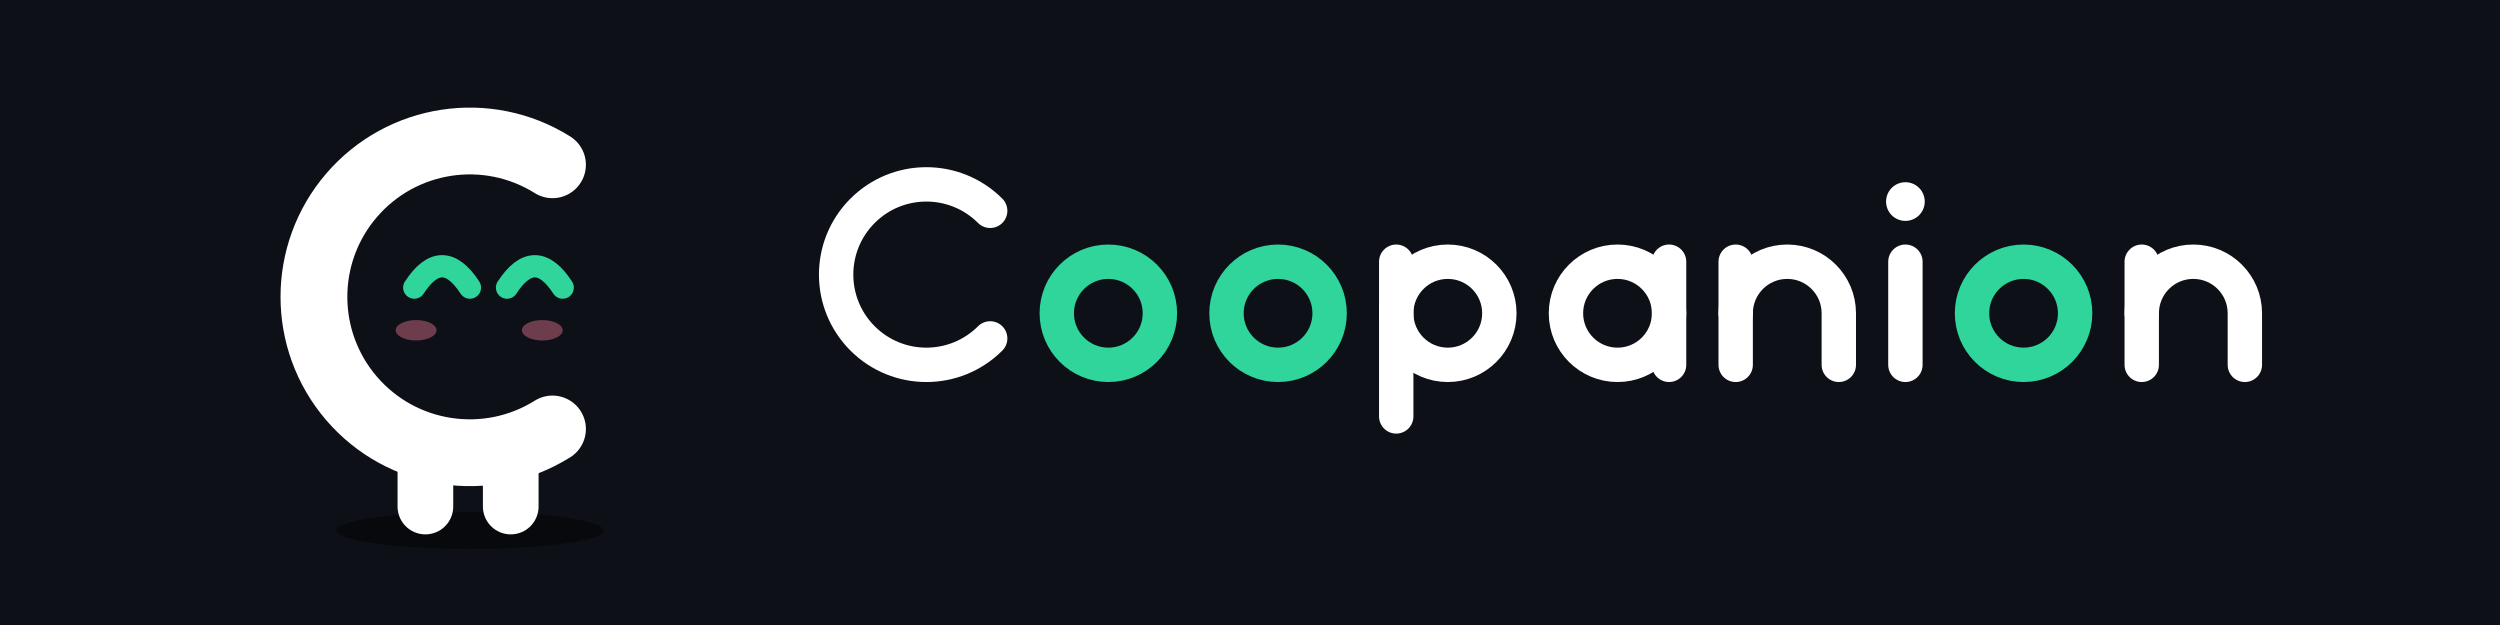
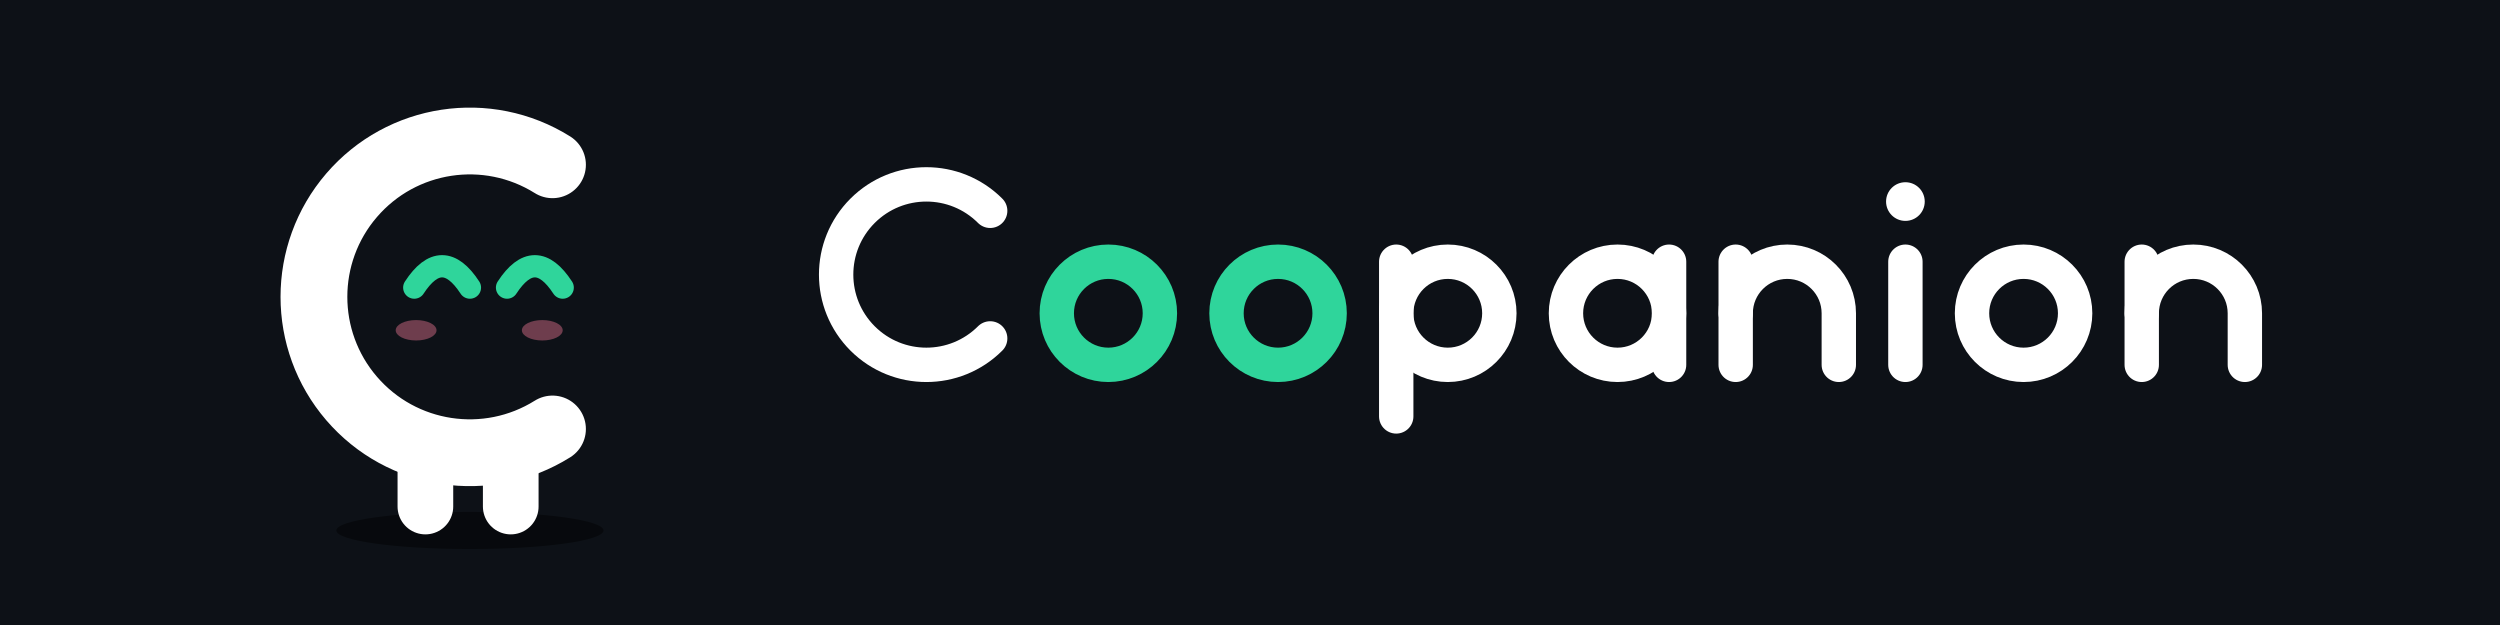
<svg xmlns="http://www.w3.org/2000/svg" viewBox="0 0 1280 320" width="1280" height="320" role="img" aria-label="Coopanion">
  <style>.ink{stroke:#FFFFFF}.inkf{fill:#FFFFFF}.eye{stroke:#2FD59B}.blush{fill:#FF7F9E}.c-head-main,.c-glasses-main{stroke:#FFFFFF}.f-head-main{fill:#FFFFFF}.c-head-acc,.c-glasses-acc,.c-side-main,.c-side-acc,.c-neck-main,.c-neck-acc{stroke:#2FD59B}.f-head-acc,.f-side-main,.f-side-acc,.f-neck-main,.f-neck-acc{fill:#2FD59B}</style>
  <rect width="1280" height="320" fill="#0D1117" />
  <ellipse cx="240.6" cy="271.6" rx="68.4" ry="9.5" fill="rgba(0,0,0,.45)" />
  <g transform="translate(240.6 273.6) scale(0.95) translate(-128 -256)">
    <g class="ink" fill="none" stroke-width="30" stroke-linecap="round">
      <path d="M104 212L104 241" />
      <path d="M150 212L150 241" />
    </g>
    <g transform="translate(0 0)">
      <path class="ink" fill="none" stroke-width="36" stroke-linecap="round" d="M172.5 56.8A84 84 0 1 0 172.5 199.2" />
      <g class="blush" opacity="0.4">
        <ellipse cx="99" cy="146" rx="11" ry="5.5" />
        <ellipse cx="167" cy="146" rx="11" ry="5.5" />
      </g>
      <path class="eye" fill="none" stroke-width="12" stroke-linecap="round" stroke-linejoin="round" d="M98 123Q113 100 128 123" />
      <path class="eye" fill="none" stroke-width="12" stroke-linecap="round" stroke-linejoin="round" d="M148 123Q163 100 178 123" />
    </g>
  </g>
  <g transform="translate(428.1 160.4) scale(1.1) translate(0 -110)" fill="none" stroke-width="16" stroke-linecap="round" stroke-linejoin="round">
    <path d="M71.7 62.3A42 42 0 1 0 71.7 121.7" stroke="#FFFFFF" />
    <path d="M126.698 86A24 24 0 1 1 126.698 134A24 24 0 1 1 126.698 86" stroke="#2FD59B" />
    <path d="M205.698 86A24 24 0 1 1 205.698 134A24 24 0 1 1 205.698 86" stroke="#2FD59B" />
    <path d="M260.698 86V158" stroke="#FFFFFF" />
    <path d="M284.698 86A24 24 0 1 1 284.698 134A24 24 0 1 1 284.698 86" stroke="#FFFFFF" />
    <path d="M363.698 86A24 24 0 1 1 363.698 134A24 24 0 1 1 363.698 86" stroke="#FFFFFF" />
    <path d="M387.698 86V134" stroke="#FFFFFF" />
    <path d="M418.698 86V134" stroke="#FFFFFF" />
    <path d="M418.698 110A24 24 0 0 1 466.698 110V134" stroke="#FFFFFF" />
    <path d="M497.698 86V134" stroke="#FFFFFF" />
    <circle cx="497.698" cy="58" r="9" fill="#FFFFFF" />
-     <path d="M552.698 86A24 24 0 1 1 552.698 134A24 24 0 1 1 552.698 86" stroke="#2FD59B" />
+     <path d="M552.698 86A24 24 0 1 1 552.698 134A24 24 0 1 1 552.698 86" stroke="#FFFFFF" />
    <path d="M607.698 86V134" stroke="#FFFFFF" />
    <path d="M607.698 110A24 24 0 0 1 655.698 110V134" stroke="#FFFFFF" />
  </g>
</svg>
